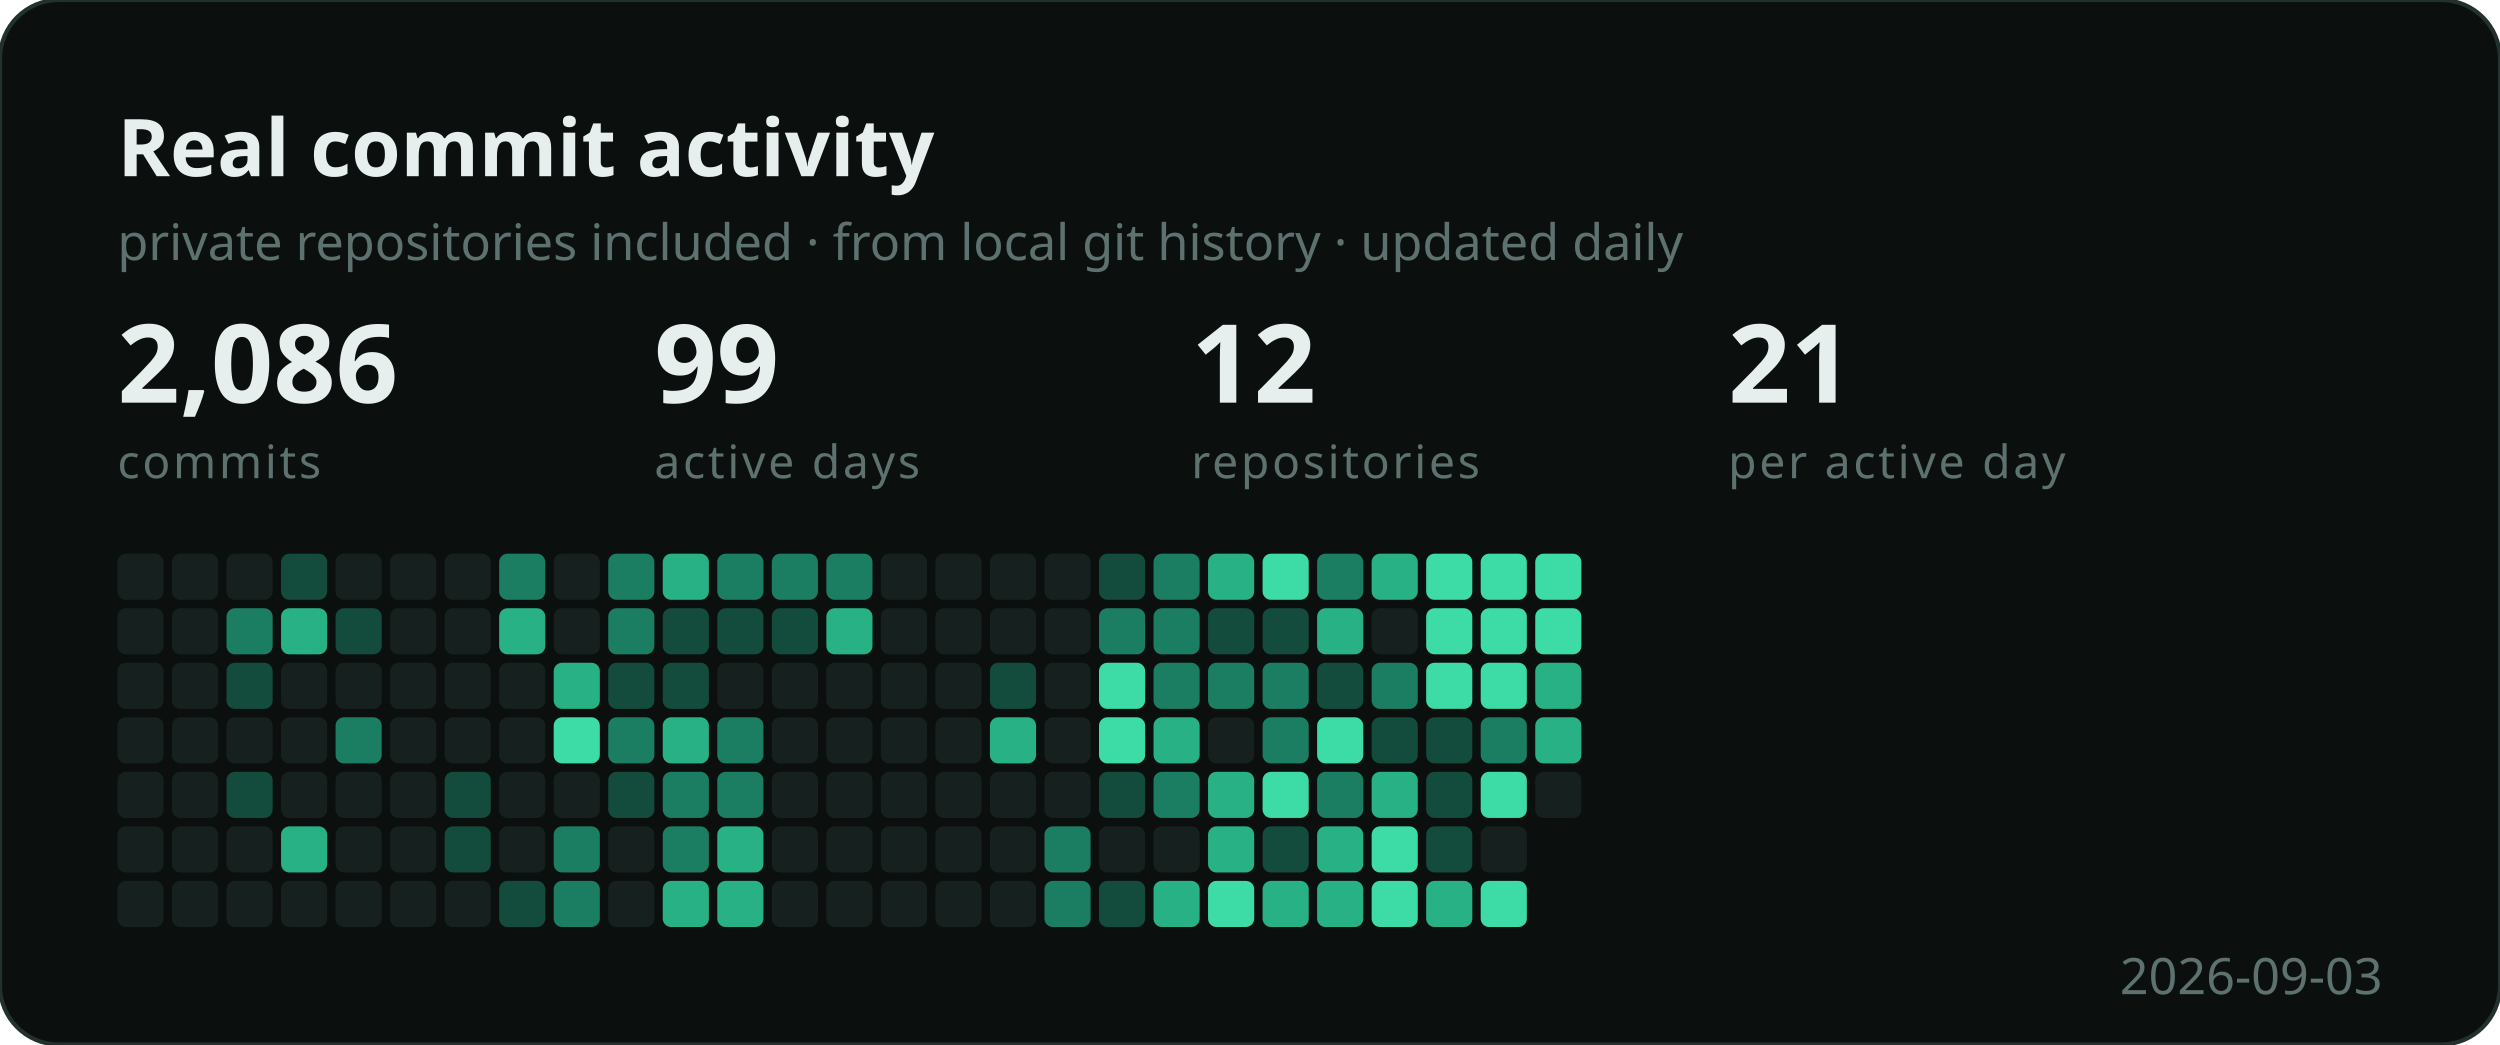
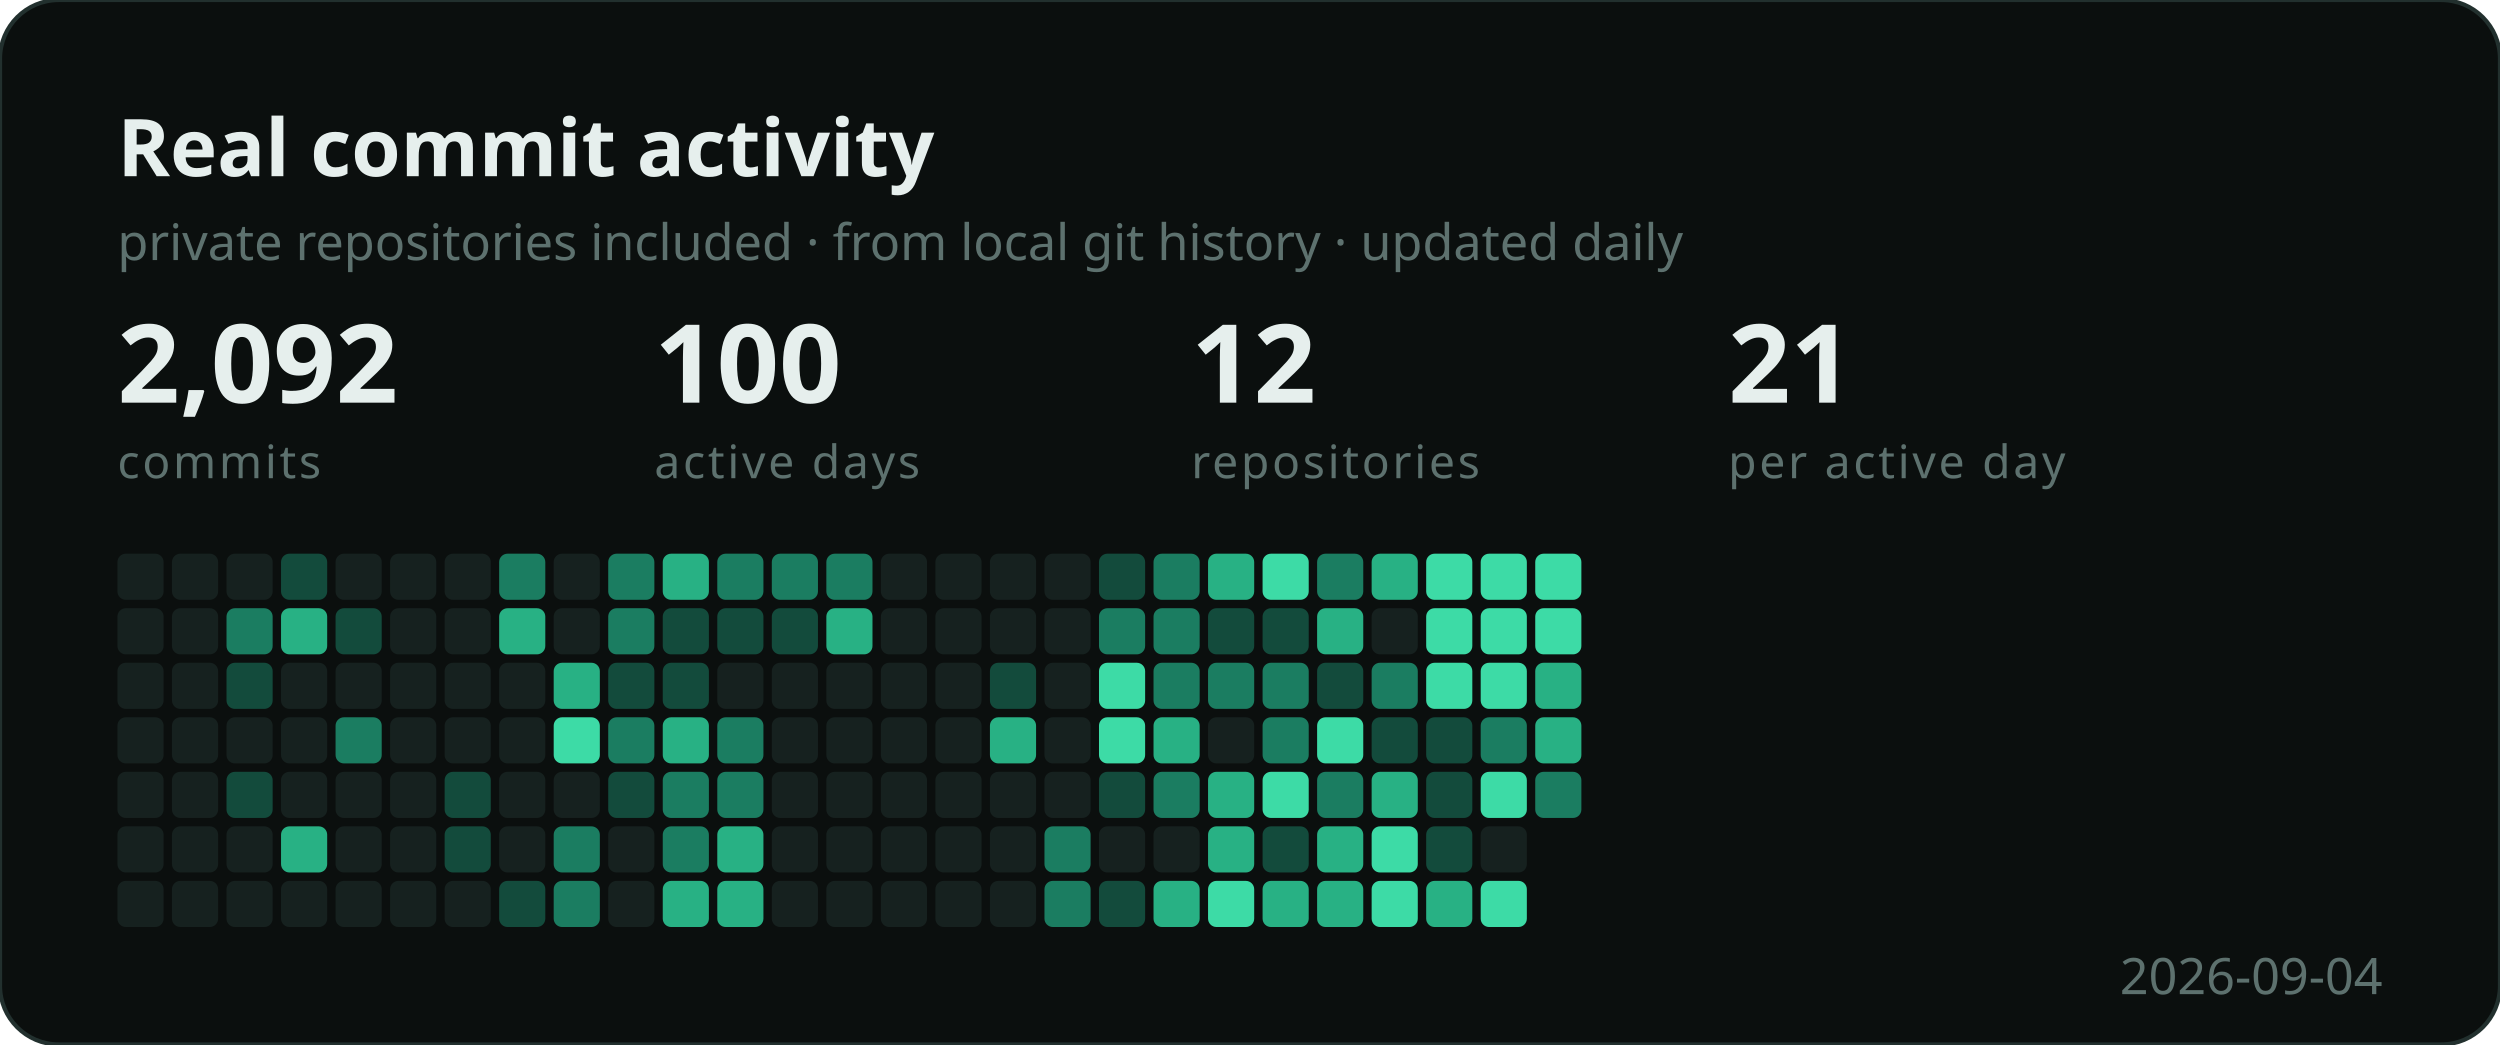
<svg xmlns="http://www.w3.org/2000/svg" width="596" height="249" viewBox="0 0 596 249" role="img" aria-label="Developer activity">
  <style>
    .b { font: 700 19px "Segoe UI", Ubuntu, sans-serif; fill: #e6efed; }
    .s { font: 400 12px "Segoe UI", Ubuntu, sans-serif; fill: #5d716e; }
    .n { font: 700 26px "Segoe UI", Ubuntu, sans-serif; fill: #e6efed; }
    .e { font: 400 11px "Segoe UI", Ubuntu, sans-serif; fill: #5d716e;
          letter-spacing: .06em; text-transform: uppercase; }
  </style>
  <rect width="596" height="249" rx="14" fill="#0b0f0e" stroke="#22302e" />
  <text x="28" y="42" class="b">Real commit activity</text>
  <text x="28" y="62" class="s">private repositories included · from local git history · updated daily</text>
-   <text x="28" y="96" class="n">2,086</text>
+   <text x="28" y="96" class="n">2,092</text>
  <text x="28" y="114" class="e">commits</text>
-   <text x="156" y="96" class="n">99</text>
+   <text x="156" y="96" class="n">100</text>
  <text x="156" y="114" class="e">active days</text>
  <text x="284" y="96" class="n">12</text>
  <text x="284" y="114" class="e">repositories</text>
  <text x="412" y="96" class="n">21</text>
  <text x="412" y="114" class="e">per active day</text>
  <g transform="translate(28,132)">
    <rect x="0" y="0" width="11" height="11" rx="2" fill="#16211f" />
    <rect x="0" y="13" width="11" height="11" rx="2" fill="#16211f" />
    <rect x="0" y="26" width="11" height="11" rx="2" fill="#16211f" />
    <rect x="0" y="39" width="11" height="11" rx="2" fill="#16211f" />
    <rect x="0" y="52" width="11" height="11" rx="2" fill="#16211f" />
    <rect x="0" y="65" width="11" height="11" rx="2" fill="#16211f" />
    <rect x="0" y="78" width="11" height="11" rx="2" fill="#16211f" />
    <rect x="13" y="0" width="11" height="11" rx="2" fill="#16211f" />
    <rect x="13" y="13" width="11" height="11" rx="2" fill="#16211f" />
    <rect x="13" y="26" width="11" height="11" rx="2" fill="#16211f" />
    <rect x="13" y="39" width="11" height="11" rx="2" fill="#16211f" />
    <rect x="13" y="52" width="11" height="11" rx="2" fill="#16211f" />
    <rect x="13" y="65" width="11" height="11" rx="2" fill="#16211f" />
    <rect x="13" y="78" width="11" height="11" rx="2" fill="#16211f" />
    <rect x="26" y="0" width="11" height="11" rx="2" fill="#16211f" />
    <rect x="26" y="13" width="11" height="11" rx="2" fill="#1b7d61" />
    <rect x="26" y="26" width="11" height="11" rx="2" fill="#134b3c" />
    <rect x="26" y="39" width="11" height="11" rx="2" fill="#16211f" />
    <rect x="26" y="52" width="11" height="11" rx="2" fill="#134b3c" />
    <rect x="26" y="65" width="11" height="11" rx="2" fill="#16211f" />
    <rect x="26" y="78" width="11" height="11" rx="2" fill="#16211f" />
    <rect x="39" y="0" width="11" height="11" rx="2" fill="#134b3c" />
    <rect x="39" y="13" width="11" height="11" rx="2" fill="#28b184" />
    <rect x="39" y="26" width="11" height="11" rx="2" fill="#16211f" />
    <rect x="39" y="39" width="11" height="11" rx="2" fill="#16211f" />
    <rect x="39" y="52" width="11" height="11" rx="2" fill="#16211f" />
    <rect x="39" y="65" width="11" height="11" rx="2" fill="#28b184" />
    <rect x="39" y="78" width="11" height="11" rx="2" fill="#16211f" />
    <rect x="52" y="0" width="11" height="11" rx="2" fill="#16211f" />
    <rect x="52" y="13" width="11" height="11" rx="2" fill="#134b3c" />
    <rect x="52" y="26" width="11" height="11" rx="2" fill="#16211f" />
    <rect x="52" y="39" width="11" height="11" rx="2" fill="#1b7d61" />
    <rect x="52" y="52" width="11" height="11" rx="2" fill="#16211f" />
    <rect x="52" y="65" width="11" height="11" rx="2" fill="#16211f" />
    <rect x="52" y="78" width="11" height="11" rx="2" fill="#16211f" />
    <rect x="65" y="0" width="11" height="11" rx="2" fill="#16211f" />
    <rect x="65" y="13" width="11" height="11" rx="2" fill="#16211f" />
    <rect x="65" y="26" width="11" height="11" rx="2" fill="#16211f" />
    <rect x="65" y="39" width="11" height="11" rx="2" fill="#16211f" />
    <rect x="65" y="52" width="11" height="11" rx="2" fill="#16211f" />
    <rect x="65" y="65" width="11" height="11" rx="2" fill="#16211f" />
    <rect x="65" y="78" width="11" height="11" rx="2" fill="#16211f" />
    <rect x="78" y="0" width="11" height="11" rx="2" fill="#16211f" />
    <rect x="78" y="13" width="11" height="11" rx="2" fill="#16211f" />
    <rect x="78" y="26" width="11" height="11" rx="2" fill="#16211f" />
    <rect x="78" y="39" width="11" height="11" rx="2" fill="#16211f" />
    <rect x="78" y="52" width="11" height="11" rx="2" fill="#134b3c" />
    <rect x="78" y="65" width="11" height="11" rx="2" fill="#134b3c" />
    <rect x="78" y="78" width="11" height="11" rx="2" fill="#16211f" />
    <rect x="91" y="0" width="11" height="11" rx="2" fill="#1b7d61" />
    <rect x="91" y="13" width="11" height="11" rx="2" fill="#28b184" />
    <rect x="91" y="26" width="11" height="11" rx="2" fill="#16211f" />
    <rect x="91" y="39" width="11" height="11" rx="2" fill="#16211f" />
    <rect x="91" y="52" width="11" height="11" rx="2" fill="#16211f" />
    <rect x="91" y="65" width="11" height="11" rx="2" fill="#16211f" />
    <rect x="91" y="78" width="11" height="11" rx="2" fill="#134b3c" />
    <rect x="104" y="0" width="11" height="11" rx="2" fill="#16211f" />
    <rect x="104" y="13" width="11" height="11" rx="2" fill="#16211f" />
    <rect x="104" y="26" width="11" height="11" rx="2" fill="#28b184" />
    <rect x="104" y="39" width="11" height="11" rx="2" fill="#3ddba6" />
    <rect x="104" y="52" width="11" height="11" rx="2" fill="#16211f" />
    <rect x="104" y="65" width="11" height="11" rx="2" fill="#1b7d61" />
    <rect x="104" y="78" width="11" height="11" rx="2" fill="#1b7d61" />
    <rect x="117" y="0" width="11" height="11" rx="2" fill="#1b7d61" />
    <rect x="117" y="13" width="11" height="11" rx="2" fill="#1b7d61" />
    <rect x="117" y="26" width="11" height="11" rx="2" fill="#134b3c" />
    <rect x="117" y="39" width="11" height="11" rx="2" fill="#1b7d61" />
    <rect x="117" y="52" width="11" height="11" rx="2" fill="#134b3c" />
    <rect x="117" y="65" width="11" height="11" rx="2" fill="#16211f" />
    <rect x="117" y="78" width="11" height="11" rx="2" fill="#16211f" />
    <rect x="130" y="0" width="11" height="11" rx="2" fill="#28b184" />
    <rect x="130" y="13" width="11" height="11" rx="2" fill="#134b3c" />
    <rect x="130" y="26" width="11" height="11" rx="2" fill="#134b3c" />
    <rect x="130" y="39" width="11" height="11" rx="2" fill="#28b184" />
    <rect x="130" y="52" width="11" height="11" rx="2" fill="#1b7d61" />
    <rect x="130" y="65" width="11" height="11" rx="2" fill="#1b7d61" />
    <rect x="130" y="78" width="11" height="11" rx="2" fill="#28b184" />
    <rect x="143" y="0" width="11" height="11" rx="2" fill="#1b7d61" />
    <rect x="143" y="13" width="11" height="11" rx="2" fill="#134b3c" />
    <rect x="143" y="26" width="11" height="11" rx="2" fill="#16211f" />
    <rect x="143" y="39" width="11" height="11" rx="2" fill="#1b7d61" />
    <rect x="143" y="52" width="11" height="11" rx="2" fill="#1b7d61" />
    <rect x="143" y="65" width="11" height="11" rx="2" fill="#28b184" />
    <rect x="143" y="78" width="11" height="11" rx="2" fill="#28b184" />
    <rect x="156" y="0" width="11" height="11" rx="2" fill="#1b7d61" />
    <rect x="156" y="13" width="11" height="11" rx="2" fill="#134b3c" />
    <rect x="156" y="26" width="11" height="11" rx="2" fill="#16211f" />
    <rect x="156" y="39" width="11" height="11" rx="2" fill="#16211f" />
    <rect x="156" y="52" width="11" height="11" rx="2" fill="#16211f" />
    <rect x="156" y="65" width="11" height="11" rx="2" fill="#16211f" />
    <rect x="156" y="78" width="11" height="11" rx="2" fill="#16211f" />
    <rect x="169" y="0" width="11" height="11" rx="2" fill="#1b7d61" />
    <rect x="169" y="13" width="11" height="11" rx="2" fill="#28b184" />
    <rect x="169" y="26" width="11" height="11" rx="2" fill="#16211f" />
    <rect x="169" y="39" width="11" height="11" rx="2" fill="#16211f" />
    <rect x="169" y="52" width="11" height="11" rx="2" fill="#16211f" />
    <rect x="169" y="65" width="11" height="11" rx="2" fill="#16211f" />
    <rect x="169" y="78" width="11" height="11" rx="2" fill="#16211f" />
    <rect x="182" y="0" width="11" height="11" rx="2" fill="#16211f" />
    <rect x="182" y="13" width="11" height="11" rx="2" fill="#16211f" />
    <rect x="182" y="26" width="11" height="11" rx="2" fill="#16211f" />
    <rect x="182" y="39" width="11" height="11" rx="2" fill="#16211f" />
    <rect x="182" y="52" width="11" height="11" rx="2" fill="#16211f" />
    <rect x="182" y="65" width="11" height="11" rx="2" fill="#16211f" />
    <rect x="182" y="78" width="11" height="11" rx="2" fill="#16211f" />
    <rect x="195" y="0" width="11" height="11" rx="2" fill="#16211f" />
    <rect x="195" y="13" width="11" height="11" rx="2" fill="#16211f" />
    <rect x="195" y="26" width="11" height="11" rx="2" fill="#16211f" />
    <rect x="195" y="39" width="11" height="11" rx="2" fill="#16211f" />
    <rect x="195" y="52" width="11" height="11" rx="2" fill="#16211f" />
    <rect x="195" y="65" width="11" height="11" rx="2" fill="#16211f" />
    <rect x="195" y="78" width="11" height="11" rx="2" fill="#16211f" />
    <rect x="208" y="0" width="11" height="11" rx="2" fill="#16211f" />
    <rect x="208" y="13" width="11" height="11" rx="2" fill="#16211f" />
    <rect x="208" y="26" width="11" height="11" rx="2" fill="#134b3c" />
    <rect x="208" y="39" width="11" height="11" rx="2" fill="#28b184" />
    <rect x="208" y="52" width="11" height="11" rx="2" fill="#16211f" />
    <rect x="208" y="65" width="11" height="11" rx="2" fill="#16211f" />
    <rect x="208" y="78" width="11" height="11" rx="2" fill="#16211f" />
    <rect x="221" y="0" width="11" height="11" rx="2" fill="#16211f" />
    <rect x="221" y="13" width="11" height="11" rx="2" fill="#16211f" />
    <rect x="221" y="26" width="11" height="11" rx="2" fill="#16211f" />
    <rect x="221" y="39" width="11" height="11" rx="2" fill="#16211f" />
    <rect x="221" y="52" width="11" height="11" rx="2" fill="#16211f" />
    <rect x="221" y="65" width="11" height="11" rx="2" fill="#1b7d61" />
    <rect x="221" y="78" width="11" height="11" rx="2" fill="#1b7d61" />
    <rect x="234" y="0" width="11" height="11" rx="2" fill="#134b3c" />
    <rect x="234" y="13" width="11" height="11" rx="2" fill="#1b7d61" />
    <rect x="234" y="26" width="11" height="11" rx="2" fill="#3ddba6" />
    <rect x="234" y="39" width="11" height="11" rx="2" fill="#3ddba6" />
    <rect x="234" y="52" width="11" height="11" rx="2" fill="#134b3c" />
    <rect x="234" y="65" width="11" height="11" rx="2" fill="#16211f" />
    <rect x="234" y="78" width="11" height="11" rx="2" fill="#134b3c" />
    <rect x="247" y="0" width="11" height="11" rx="2" fill="#1b7d61" />
    <rect x="247" y="13" width="11" height="11" rx="2" fill="#1b7d61" />
    <rect x="247" y="26" width="11" height="11" rx="2" fill="#1b7d61" />
    <rect x="247" y="39" width="11" height="11" rx="2" fill="#28b184" />
    <rect x="247" y="52" width="11" height="11" rx="2" fill="#1b7d61" />
    <rect x="247" y="65" width="11" height="11" rx="2" fill="#16211f" />
    <rect x="247" y="78" width="11" height="11" rx="2" fill="#28b184" />
    <rect x="260" y="0" width="11" height="11" rx="2" fill="#28b184" />
    <rect x="260" y="13" width="11" height="11" rx="2" fill="#134b3c" />
    <rect x="260" y="26" width="11" height="11" rx="2" fill="#1b7d61" />
    <rect x="260" y="39" width="11" height="11" rx="2" fill="#16211f" />
    <rect x="260" y="52" width="11" height="11" rx="2" fill="#28b184" />
    <rect x="260" y="65" width="11" height="11" rx="2" fill="#28b184" />
    <rect x="260" y="78" width="11" height="11" rx="2" fill="#3ddba6" />
    <rect x="273" y="0" width="11" height="11" rx="2" fill="#3ddba6" />
    <rect x="273" y="13" width="11" height="11" rx="2" fill="#134b3c" />
    <rect x="273" y="26" width="11" height="11" rx="2" fill="#1b7d61" />
    <rect x="273" y="39" width="11" height="11" rx="2" fill="#1b7d61" />
    <rect x="273" y="52" width="11" height="11" rx="2" fill="#3ddba6" />
    <rect x="273" y="65" width="11" height="11" rx="2" fill="#134b3c" />
    <rect x="273" y="78" width="11" height="11" rx="2" fill="#28b184" />
    <rect x="286" y="0" width="11" height="11" rx="2" fill="#1b7d61" />
    <rect x="286" y="13" width="11" height="11" rx="2" fill="#28b184" />
    <rect x="286" y="26" width="11" height="11" rx="2" fill="#134b3c" />
    <rect x="286" y="39" width="11" height="11" rx="2" fill="#3ddba6" />
    <rect x="286" y="52" width="11" height="11" rx="2" fill="#1b7d61" />
    <rect x="286" y="65" width="11" height="11" rx="2" fill="#28b184" />
    <rect x="286" y="78" width="11" height="11" rx="2" fill="#28b184" />
    <rect x="299" y="0" width="11" height="11" rx="2" fill="#28b184" />
    <rect x="299" y="13" width="11" height="11" rx="2" fill="#16211f" />
    <rect x="299" y="26" width="11" height="11" rx="2" fill="#1b7d61" />
    <rect x="299" y="39" width="11" height="11" rx="2" fill="#134b3c" />
    <rect x="299" y="52" width="11" height="11" rx="2" fill="#28b184" />
    <rect x="299" y="65" width="11" height="11" rx="2" fill="#3ddba6" />
    <rect x="299" y="78" width="11" height="11" rx="2" fill="#3ddba6" />
    <rect x="312" y="0" width="11" height="11" rx="2" fill="#3ddba6" />
    <rect x="312" y="13" width="11" height="11" rx="2" fill="#3ddba6" />
    <rect x="312" y="26" width="11" height="11" rx="2" fill="#3ddba6" />
    <rect x="312" y="39" width="11" height="11" rx="2" fill="#134b3c" />
    <rect x="312" y="52" width="11" height="11" rx="2" fill="#134b3c" />
    <rect x="312" y="65" width="11" height="11" rx="2" fill="#134b3c" />
    <rect x="312" y="78" width="11" height="11" rx="2" fill="#28b184" />
    <rect x="325" y="0" width="11" height="11" rx="2" fill="#3ddba6" />
    <rect x="325" y="13" width="11" height="11" rx="2" fill="#3ddba6" />
    <rect x="325" y="26" width="11" height="11" rx="2" fill="#3ddba6" />
    <rect x="325" y="39" width="11" height="11" rx="2" fill="#1b7d61" />
    <rect x="325" y="52" width="11" height="11" rx="2" fill="#3ddba6" />
    <rect x="325" y="65" width="11" height="11" rx="2" fill="#16211f" />
    <rect x="325" y="78" width="11" height="11" rx="2" fill="#3ddba6" />
    <rect x="338" y="0" width="11" height="11" rx="2" fill="#3ddba6" />
    <rect x="338" y="13" width="11" height="11" rx="2" fill="#3ddba6" />
    <rect x="338" y="26" width="11" height="11" rx="2" fill="#28b184" />
    <rect x="338" y="39" width="11" height="11" rx="2" fill="#28b184" />
-     <rect x="338" y="52" width="11" height="11" rx="2" fill="#16211f" />
+     <rect x="338" y="52" width="11" height="11" rx="2" fill="#1b7d61" />
  </g>
-   <text x="568" y="237" class="s" text-anchor="end">2026-09-03</text>
+   <text x="568" y="237" class="s" text-anchor="end">2026-09-04</text>
</svg>
